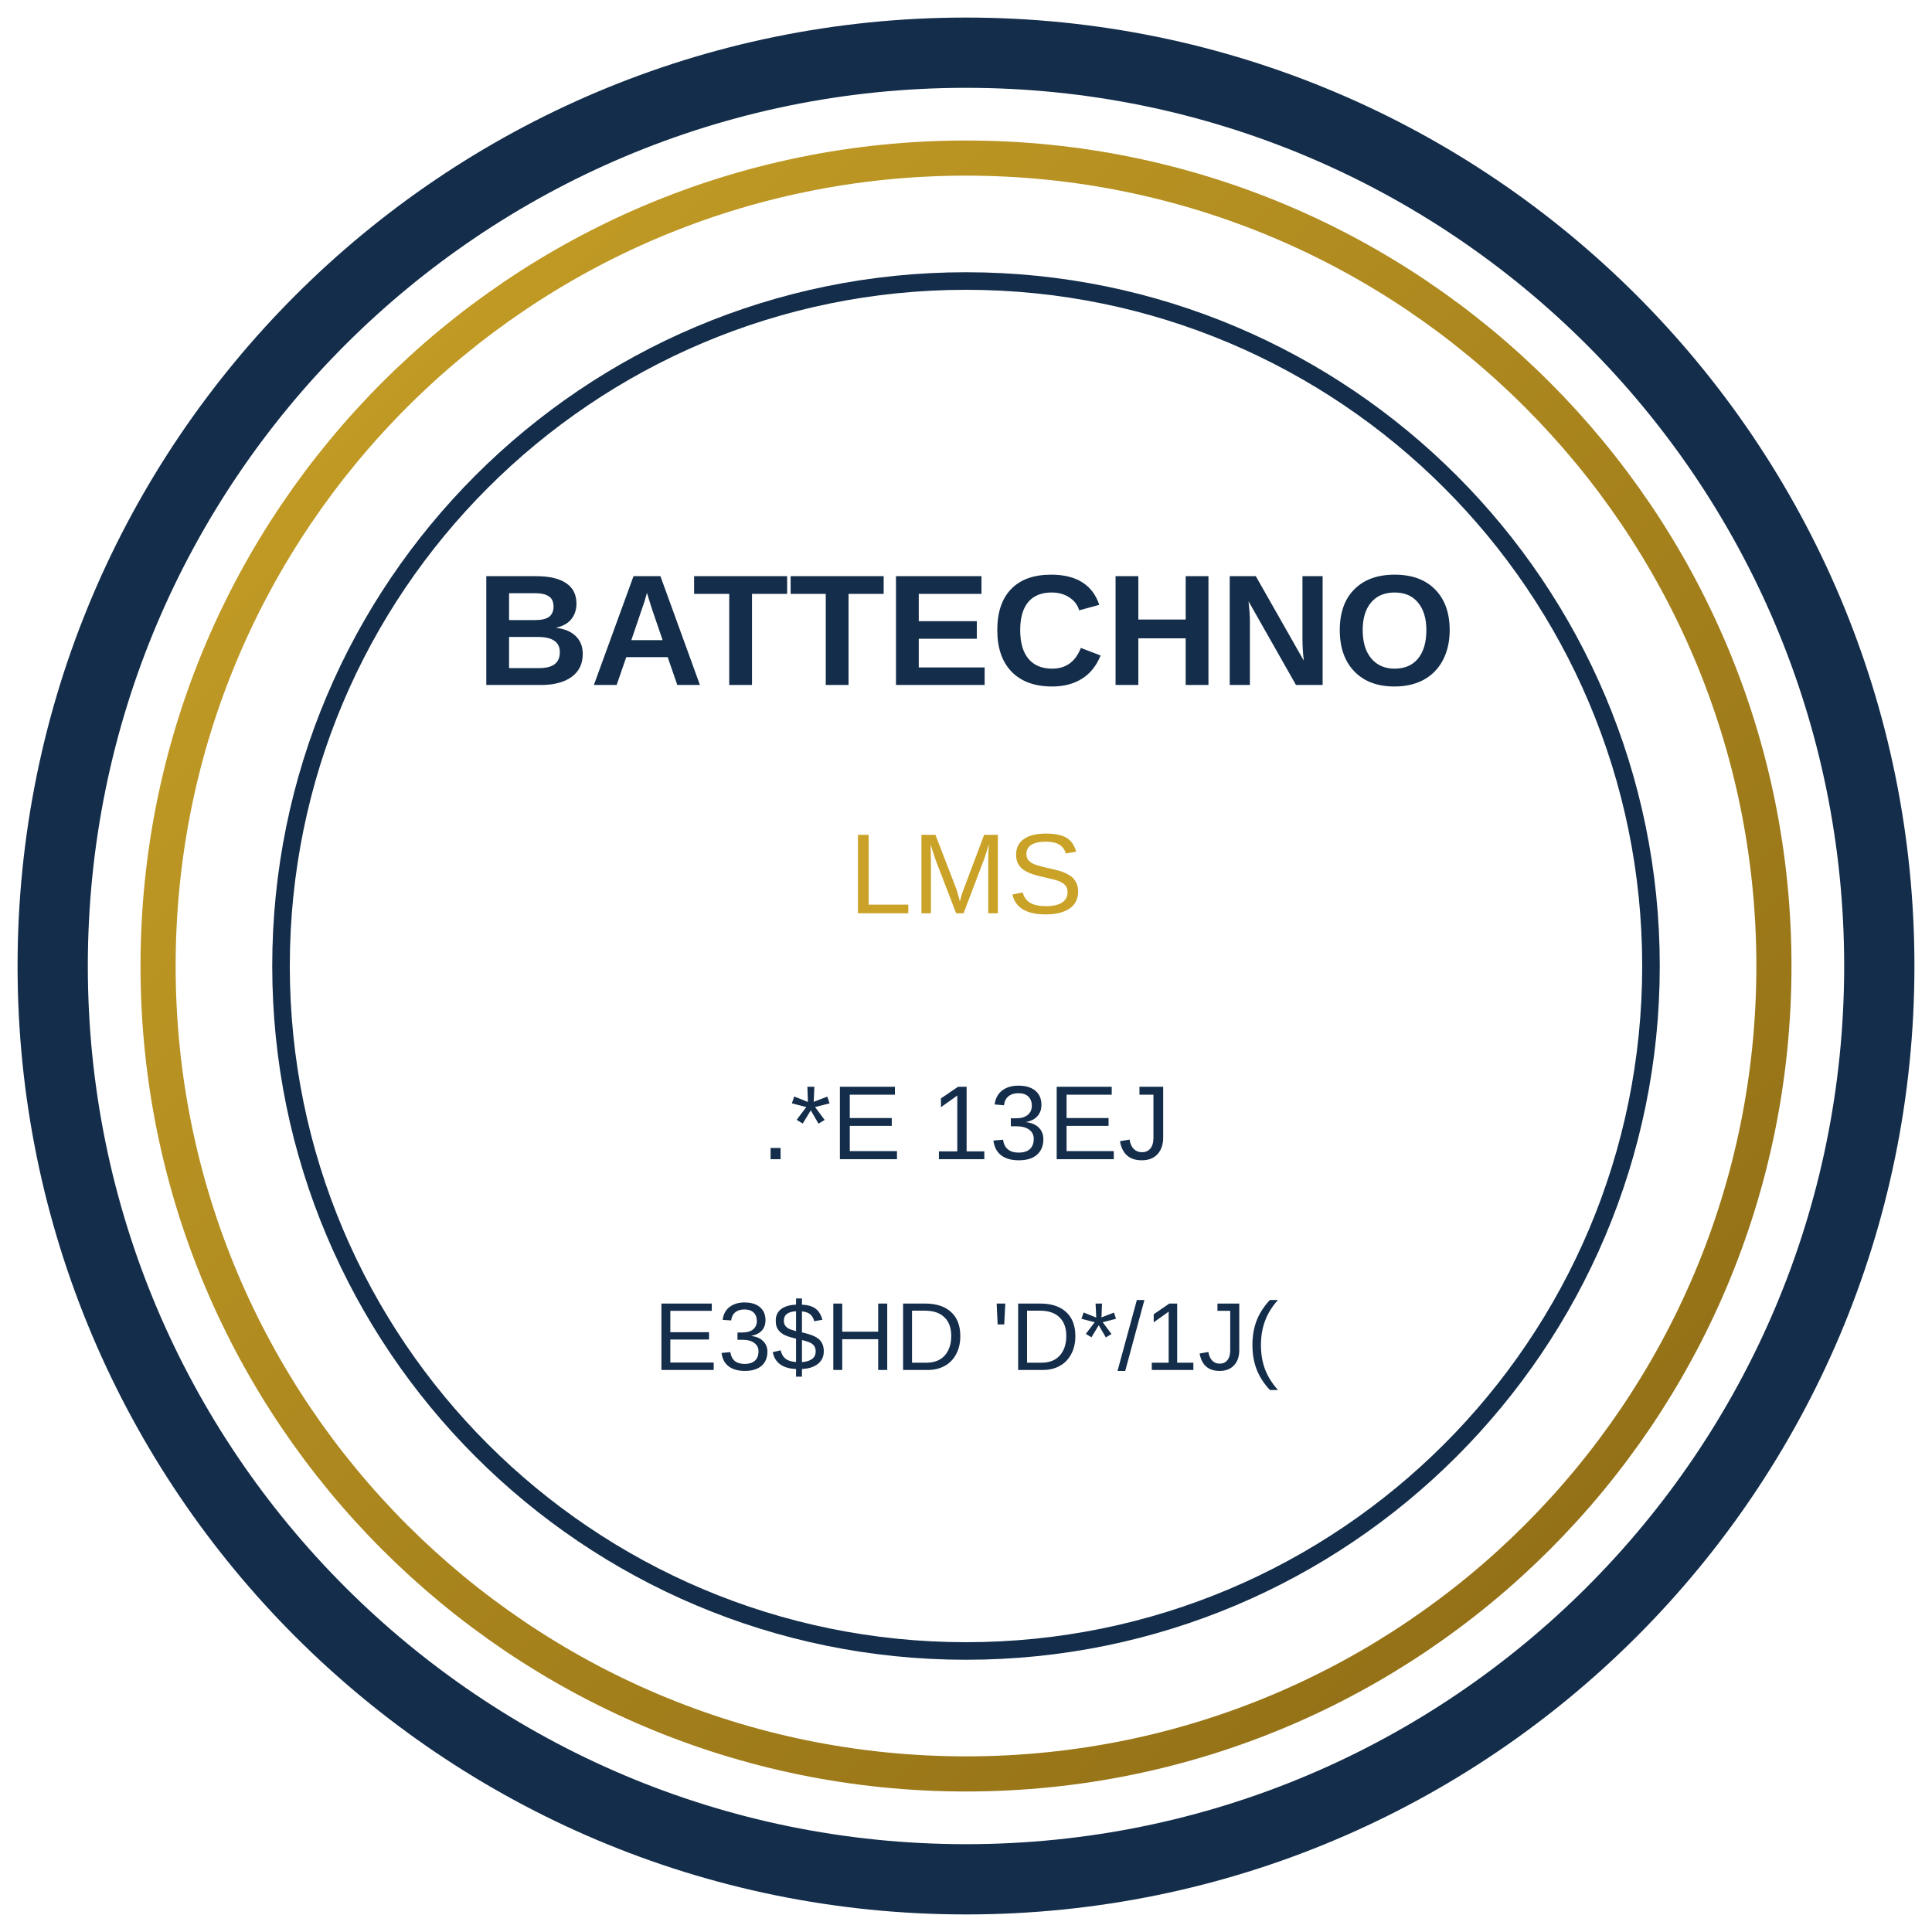
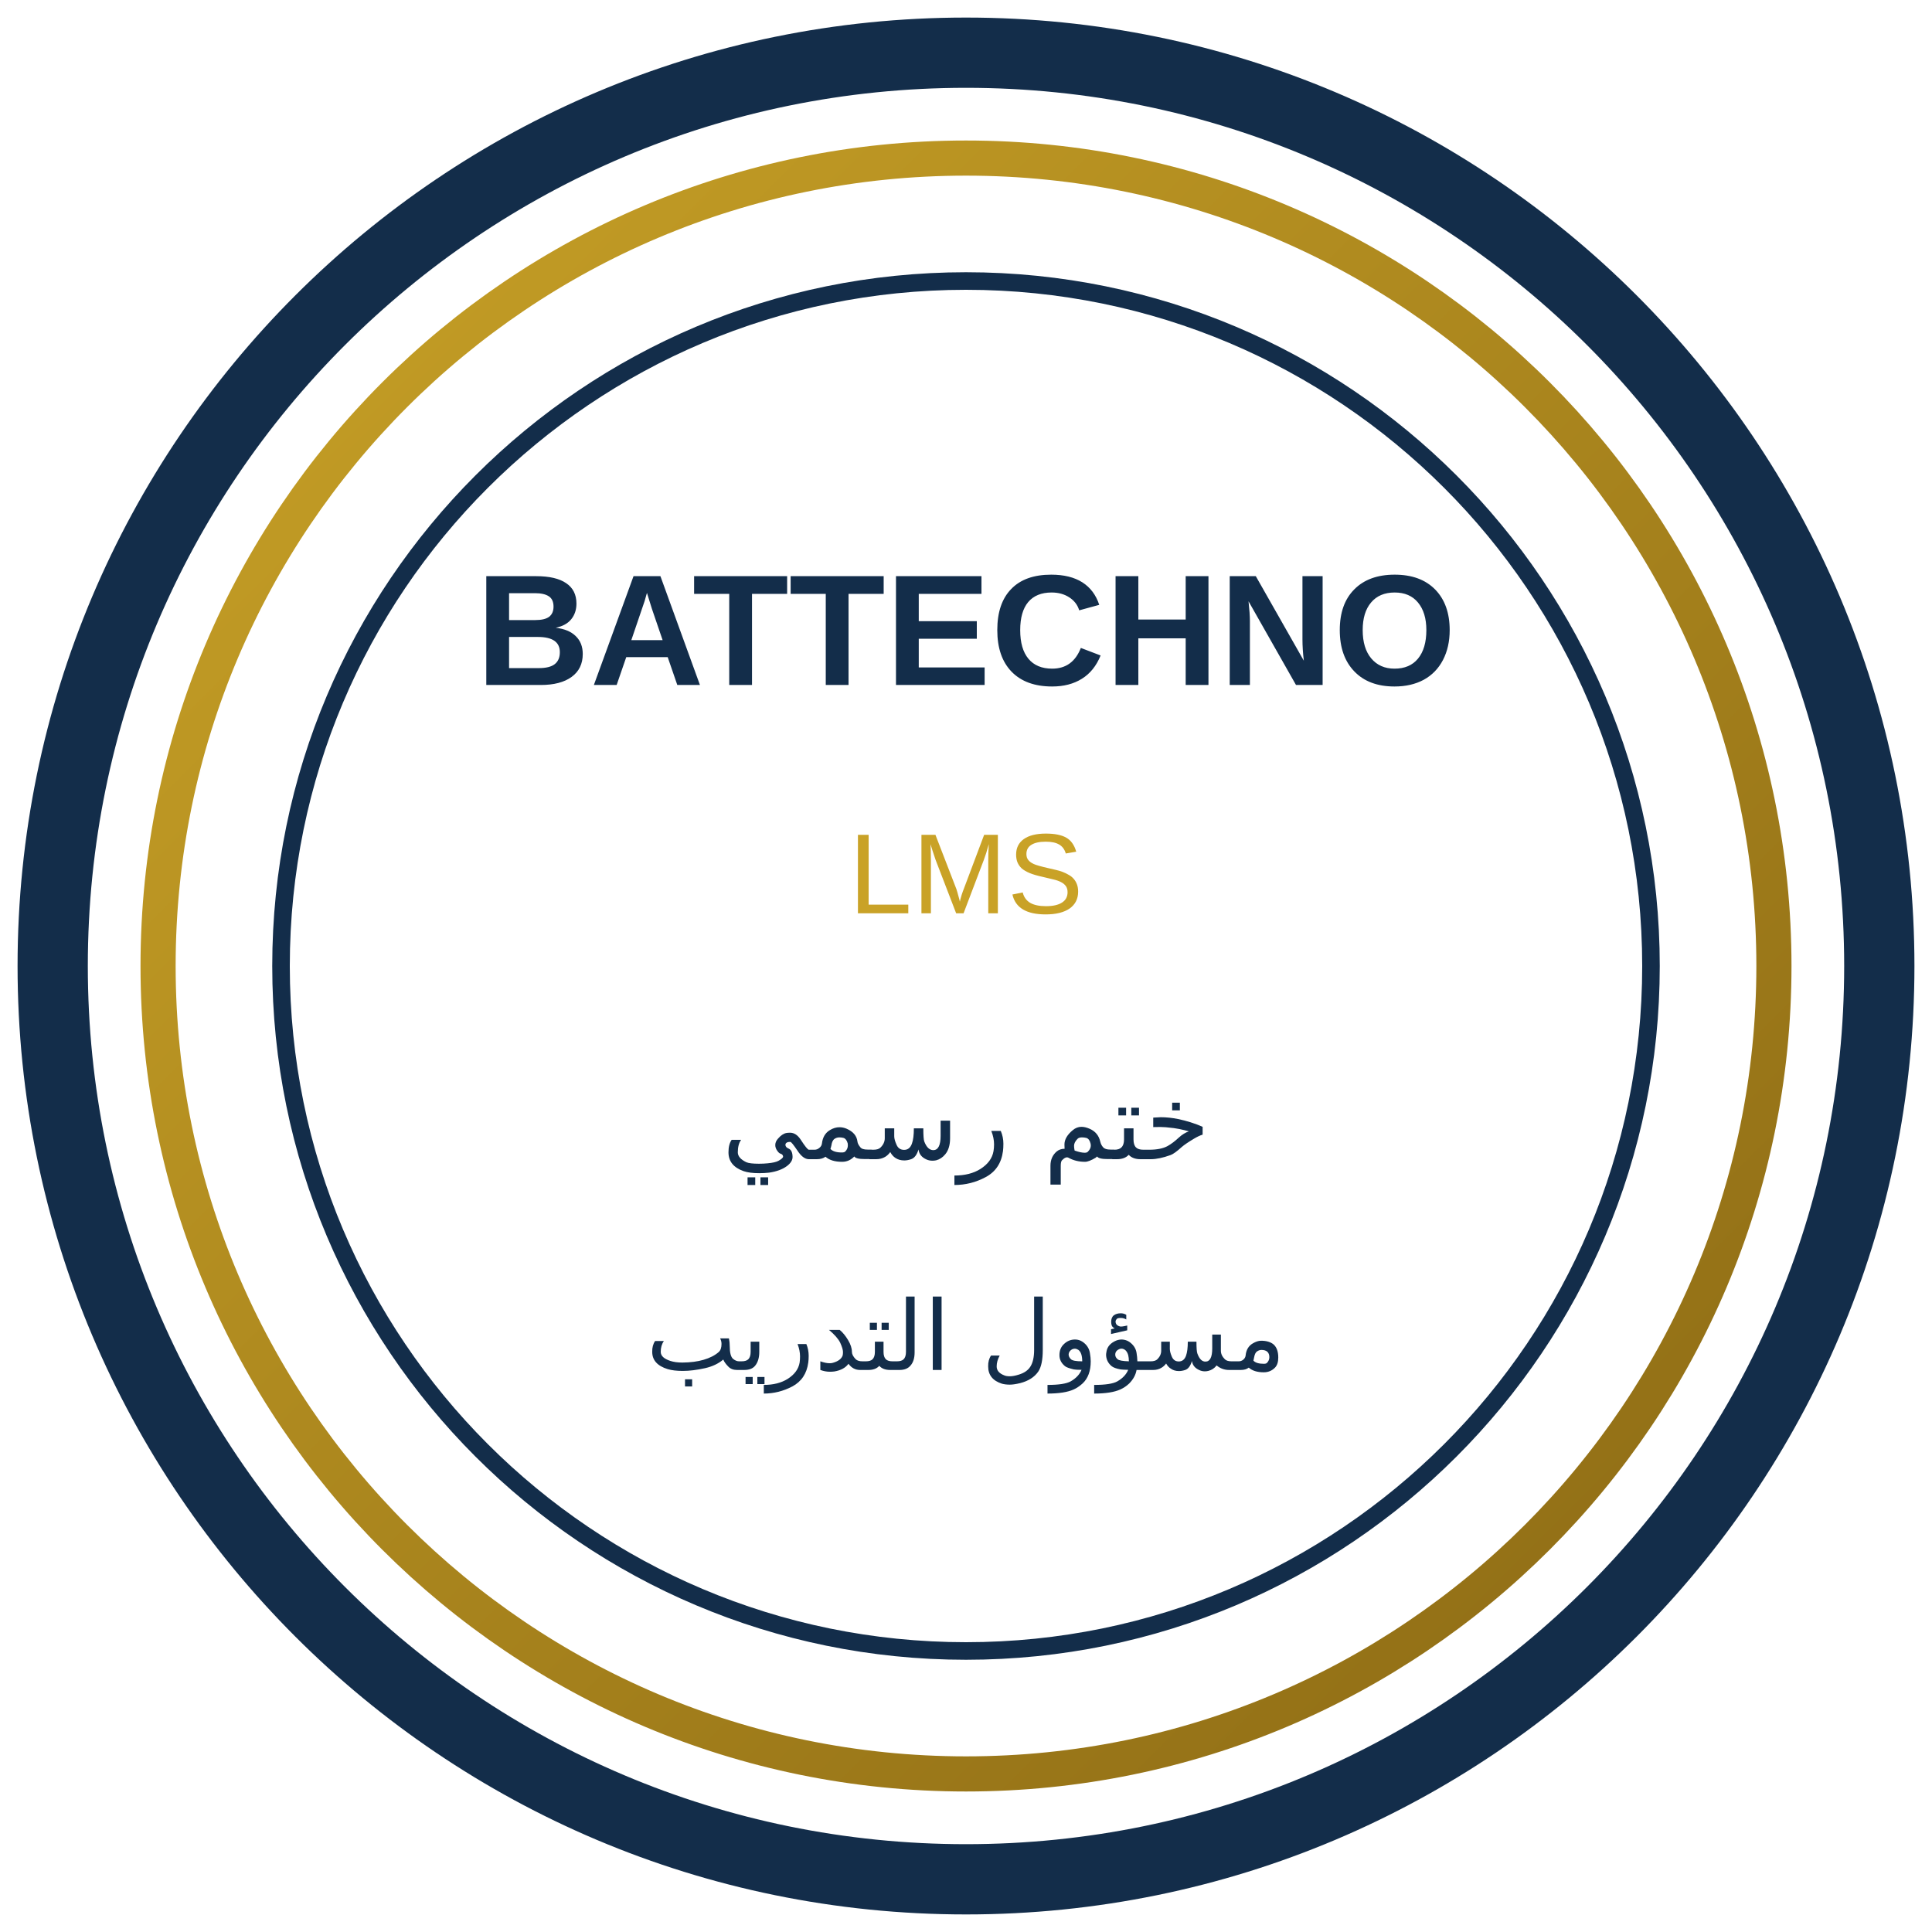
<svg xmlns="http://www.w3.org/2000/svg" viewBox="0 0 220 220" width="220" height="220">
  <defs>
    <linearGradient id="gold" x1="0" y1="0" x2="1" y2="1">
      <stop offset="0%" stop-color="#C9A227" />
      <stop offset="100%" stop-color="#8B6914" />
    </linearGradient>
  </defs>
  <circle cx="110" cy="110" r="104" fill="none" stroke="#132D4A" stroke-width="8" />
  <circle cx="110" cy="110" r="92" fill="none" stroke="url(#gold)" stroke-width="4" />
  <circle cx="110" cy="110" r="78" fill="none" stroke="#132D4A" stroke-width="2" />
  <text x="110" y="78" text-anchor="middle" font-family="Tahoma, Arial, sans-serif" font-size="18" font-weight="700" fill="#132D4A">BATTECHNO</text>
  <text x="110" y="104" text-anchor="middle" font-family="Tahoma, Arial, sans-serif" font-size="13" fill="#C9A227">LMS</text>
-   <text x="110" y="132" text-anchor="middle" font-family="Tahoma, Arial, sans-serif" font-size="12" fill="#132D4A">.*E 13EJ</text>
-   <text x="110" y="156" text-anchor="middle" font-family="Tahoma, Arial, sans-serif" font-size="11" fill="#132D4A">E3$HD 'D*/1J(</text>
+   <text x="110" y="132" text-anchor="middle" font-family="Tahoma, Arial, sans-serif" font-size="12" fill="#132D4A">ختم رسمي</text>
+   <text x="110" y="156" text-anchor="middle" font-family="Tahoma, Arial, sans-serif" font-size="11" fill="#132D4A">مسؤول التدريب</text>
</svg>
